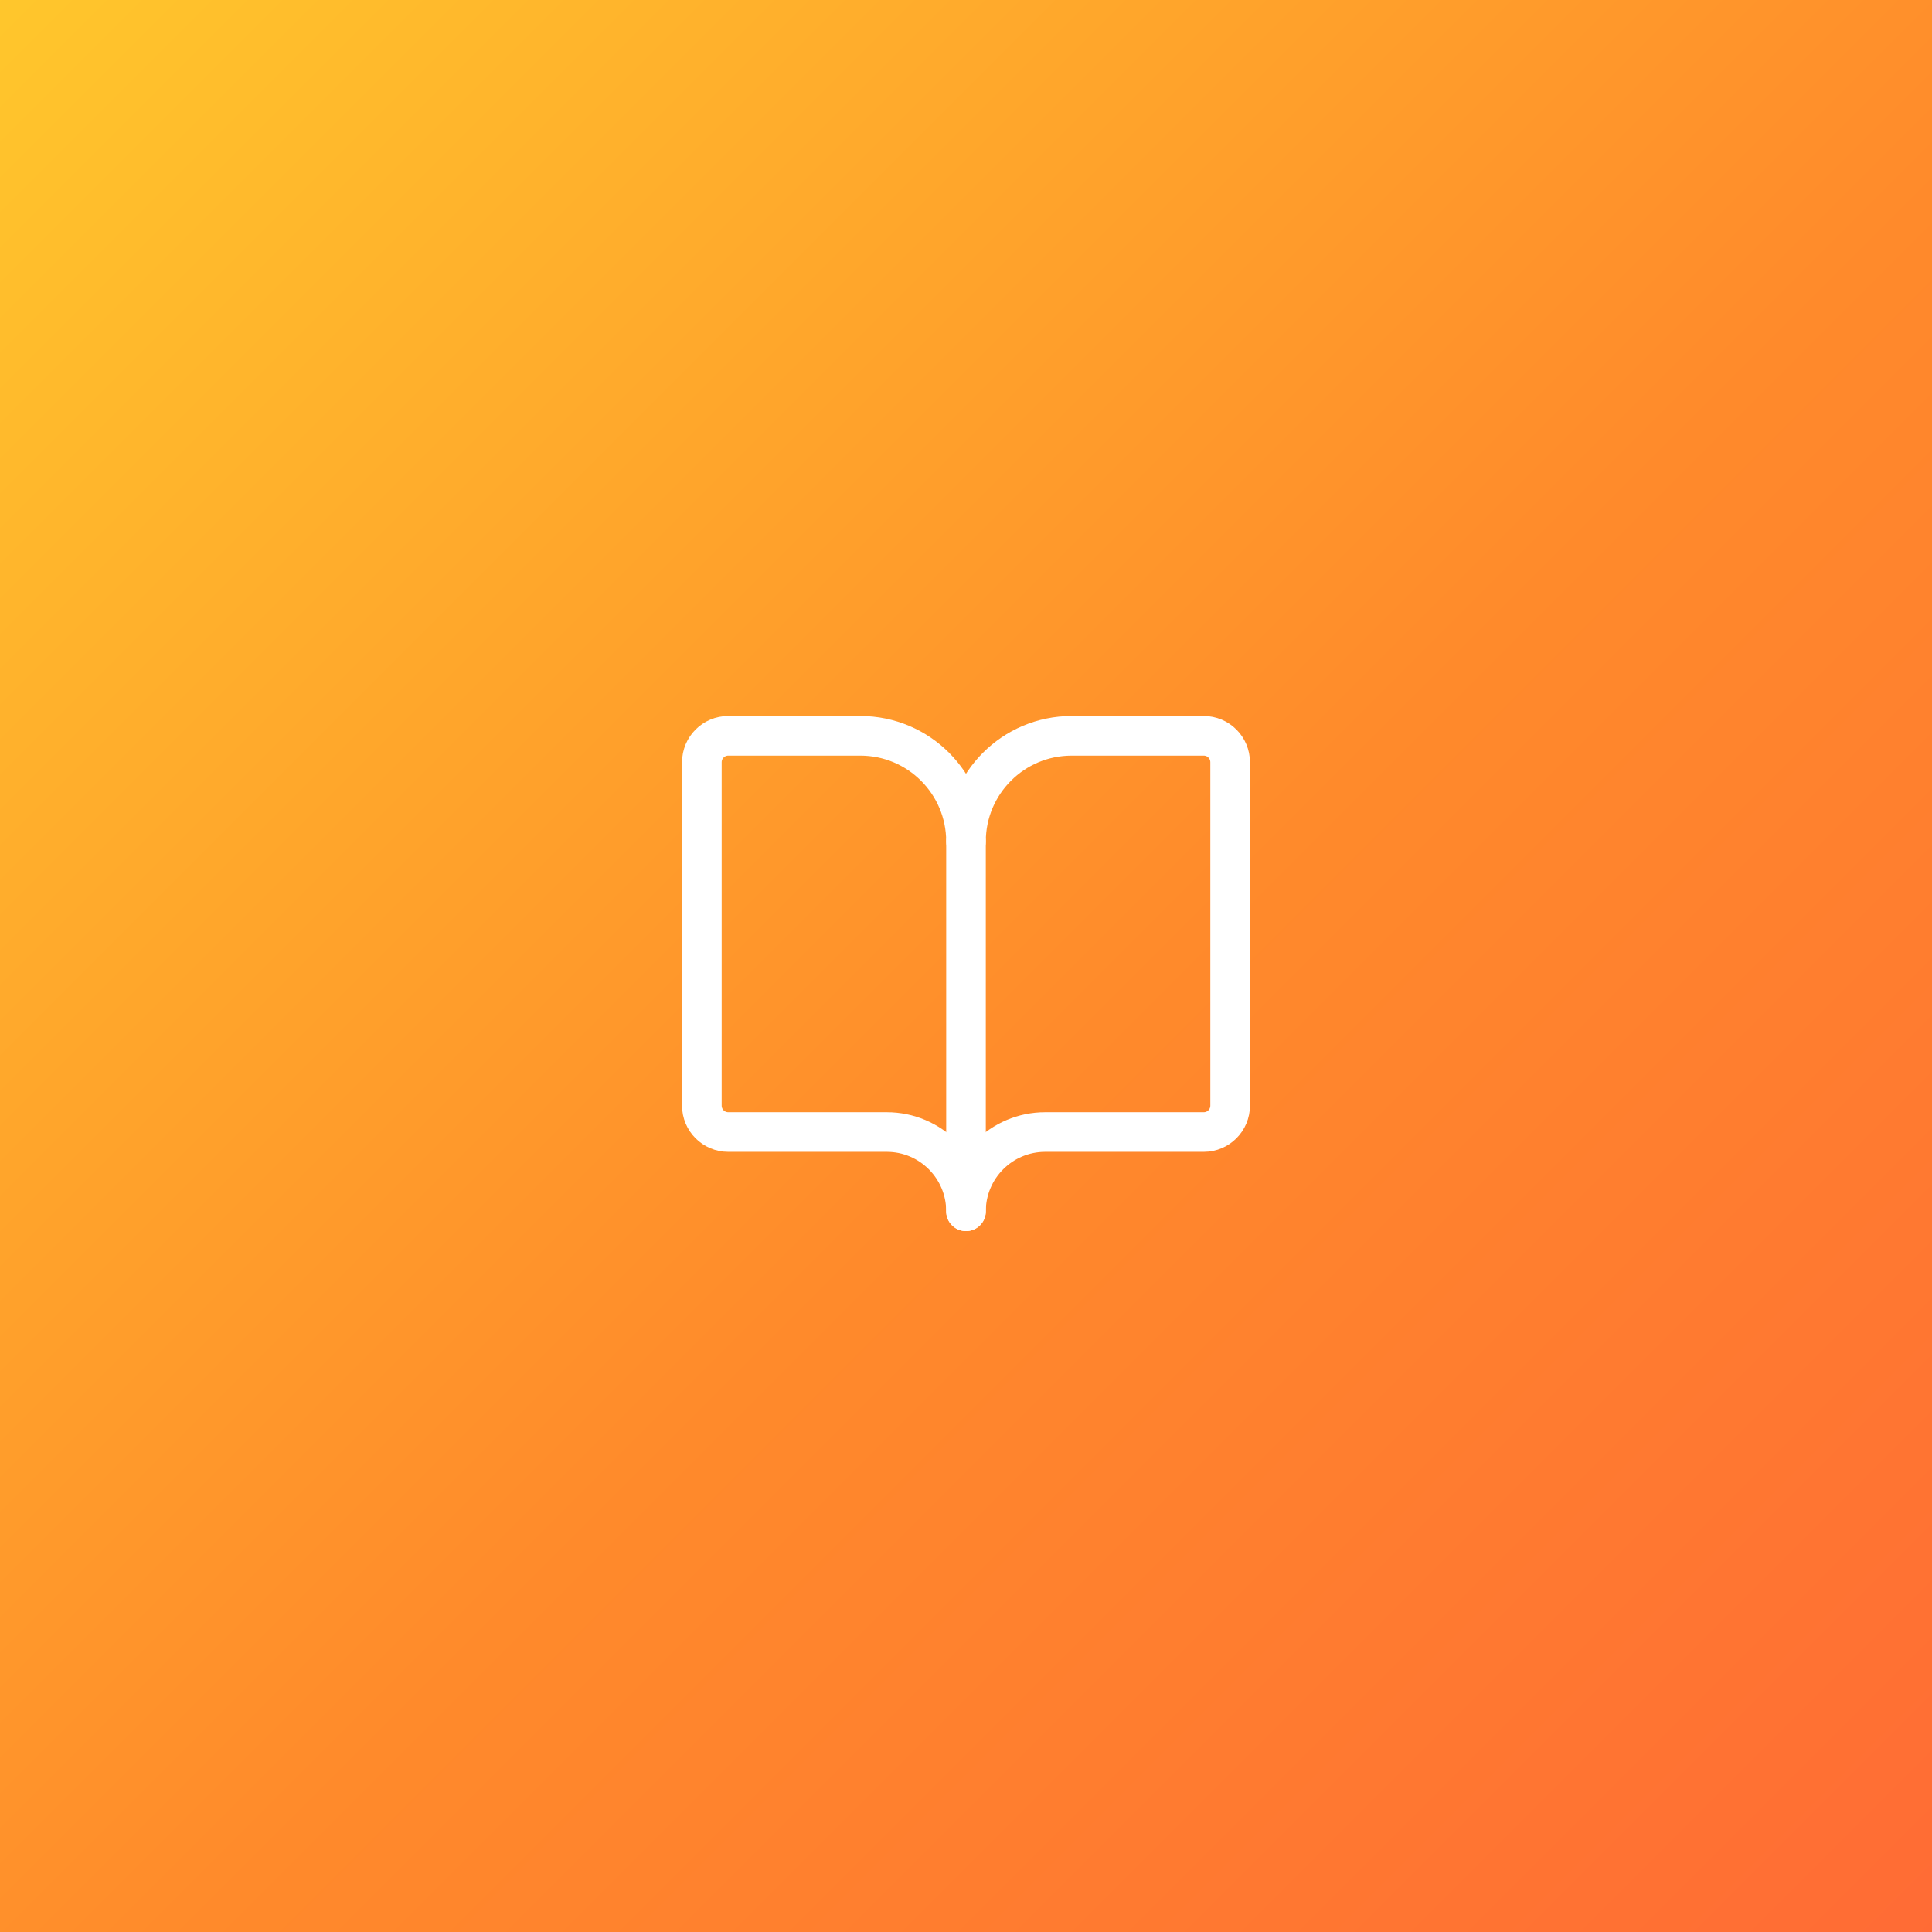
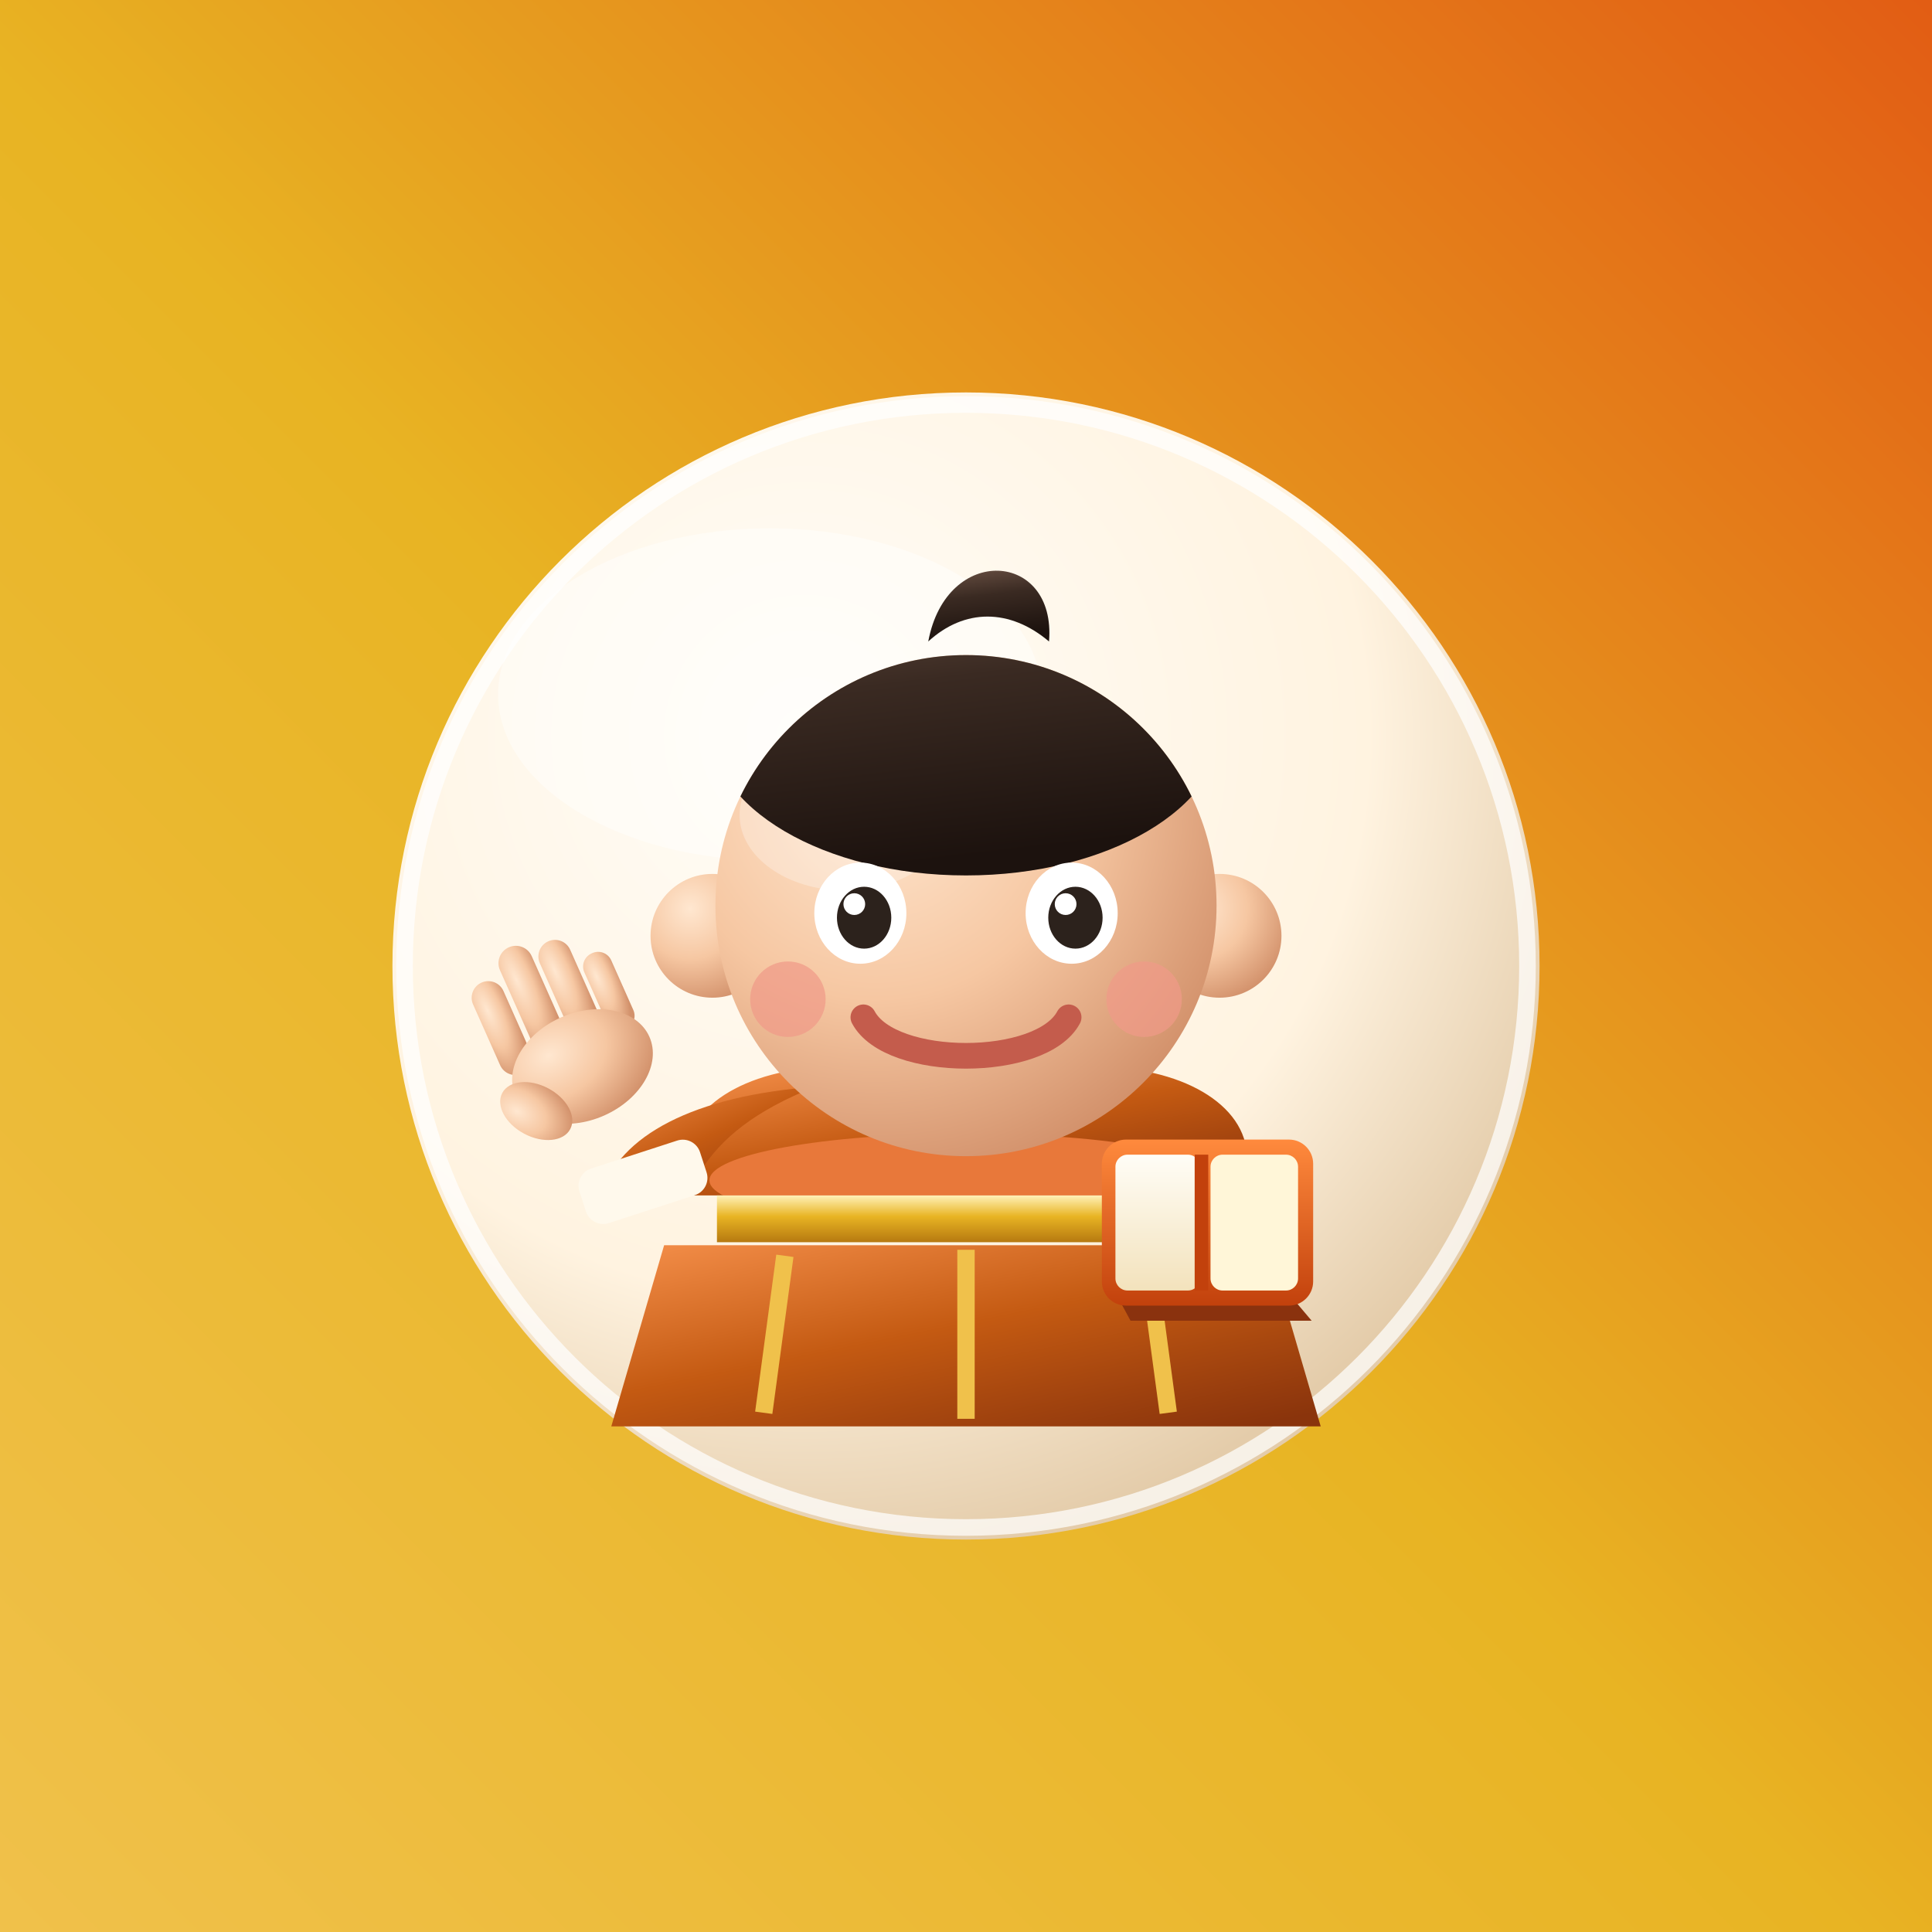
- <svg xmlns="http://www.w3.org/2000/svg" width="512" height="512" viewBox="0 0 512 512" role="img" aria-label="Pelbu LMS">
+ <svg xmlns="http://www.w3.org/2000/svg" width="512" height="512" viewBox="0 0 512 512" role="img" aria-label="Rigbu">
  <defs>
-     <linearGradient id="pelbuGradM" x1="0" y1="0" x2="1" y2="1">
-       <stop offset="0" stop-color="#FFC72C" />
-       <stop offset="0.55" stop-color="#FF8A2B" />
-       <stop offset="1" stop-color="#FF6B35" />
+     <linearGradient id="rigbuMask" x1="0" y1="1" x2="1" y2="0">
+       <stop offset="0" stop-color="#F0C14B" />
+       <stop offset="0.48" stop-color="#E8B423" />
+       <stop offset="1" stop-color="#E25C14" />
    </linearGradient>
+     <radialGradient id="maskDisc" cx="36%" cy="30%" r="72%">
+       <stop offset="0%" stop-color="#fffdf8" />
+       <stop offset="68%" stop-color="#fff3e0" />
+       <stop offset="100%" stop-color="#e4ccaa" />
+     </radialGradient>
+     <radialGradient id="maskSkin" cx="32%" cy="28%" r="78%">
+       <stop offset="0%" stop-color="#ffe7d0" />
+       <stop offset="52%" stop-color="#f6c7a2" />
+       <stop offset="100%" stop-color="#d3926c" />
+     </radialGradient>
+     <linearGradient id="maskHair" x1="0" y1="0" x2="0.2" y2="1">
+       <stop offset="0%" stop-color="#6a5144" />
+       <stop offset="42%" stop-color="#3a2a22" />
+       <stop offset="100%" stop-color="#1c120e" />
+     </linearGradient>
+     <linearGradient id="maskJacket" x1="0.1" y1="0" x2="0.9" y2="1">
+       <stop offset="0%" stop-color="#f08a45" />
+       <stop offset="46%" stop-color="#c45a12" />
+       <stop offset="100%" stop-color="#8a340c" />
+     </linearGradient>
+     <linearGradient id="maskGold" x1="0" y1="0" x2="0" y2="1">
+       <stop offset="0%" stop-color="#fff1b8" />
+       <stop offset="45%" stop-color="#e8b423" />
+       <stop offset="100%" stop-color="#b67910" />
+     </linearGradient>
+     <linearGradient id="maskCover" x1="0" y1="0" x2="0" y2="1">
+       <stop offset="0%" stop-color="#ff8a3d" />
+       <stop offset="100%" stop-color="#c2410c" />
+     </linearGradient>
+     <linearGradient id="maskPage" x1="0" y1="0" x2="0" y2="1">
+       <stop offset="0%" stop-color="#fffdf6" />
+       <stop offset="100%" stop-color="#f3e2bc" />
+     </linearGradient>
+     <clipPath id="maskDiscClip">
+       <circle cx="40" cy="40" r="38" />
+     </clipPath>
+     <clipPath id="maskHead">
+       <circle cx="40" cy="36" r="16.6" />
+     </clipPath>
  </defs>
-   <rect x="0" y="0" width="512" height="512" fill="url(#pelbuGradM)" />
-   <g transform="translate(172 174) scale(7)" fill="none" stroke="#ffffff" stroke-width="1.5" stroke-linecap="round" stroke-linejoin="round">
-     <path d="M12 7v14" />
-     <path d="M3 18a1 1 0 0 1-1-1V4a1 1 0 0 1 1-1h5a4 4 0 0 1 4 4 4 4 0 0 1 4-4h5a1 1 0 0 1 1 1v13a1 1 0 0 1-1 1h-6a3 3 0 0 0-3 3 3 3 0 0 0-3-3z" />
+   <rect width="512" height="512" fill="url(#rigbuMask)" />
+   <g transform="translate(96 96) scale(4)">
+     <circle cx="40" cy="40" r="38" fill="url(#maskDisc)" />
+     <g clip-path="url(#maskDiscClip)">
+       <ellipse cx="27" cy="22" rx="18" ry="11" fill="#fff" opacity="0.42" />
+     </g>
+     <circle cx="40" cy="40" r="37.2" fill="none" stroke="#fff" stroke-width="1.1" opacity="0.72" />
+     <ellipse cx="40" cy="67.2" rx="15" ry="2.6" fill="#a57858" opacity="0.28" />
+     <path d="M20 58.5 16.5 70.5h47L60 58.5H20z" fill="url(#maskJacket)" />
+     <path d="M28 59.2 26.6 69.6M40 58.8v11.2M52 59.2 53.4 69.6" fill="none" stroke="#f0c14b" stroke-width="1.15" />
+     <path d="M28 47c-5 1-8 4.2-6 8.2h36c2-4-1-7.2-6-8.2-6 3.2-18 3.2-24 0z" fill="url(#maskJacket)" />
+     <path d="M35.4 46.2 40 51.4l4.6-5.2" fill="#fff6e8" />
+     <ellipse cx="40" cy="54.2" rx="17" ry="3.1" fill="#e8783a" />
+     <path d="M23.5 55.2h33v3.1H23.5z" fill="url(#maskGold)" />
+     <path d="M30 48c-8 .6-13 3.2-14.2 7.2 2.4 1 5 .2 6.6-1.6 1.4-2.2 3.6-4 7.6-5.6z" fill="url(#maskJacket)" />
+     <rect x="14.4" y="52.4" width="8.4" height="3.8" rx="1.2" fill="#fff9ec" transform="rotate(-18 18.6 54.3)" />
+     <path d="M50.2 62.2h11.6l1.1 1.3h-12z" fill="#8a320e" />
+     <rect x="49" y="51.5" width="14" height="11" rx="1.6" fill="url(#maskCover)" />
+     <rect x="49.9" y="52.5" width="5.6" height="9" rx="0.8" fill="url(#maskPage)" />
+     <rect x="56.2" y="52.5" width="5.8" height="9" rx="0.8" fill="#fff6d8" />
+     <path d="M55.6 52.5v9" stroke="#c2410c" stroke-width="0.9" />
+     <circle cx="23.2" cy="38" r="4.1" fill="url(#maskSkin)" />
+     <circle cx="56.8" cy="38" r="4.1" fill="url(#maskSkin)" />
+     <g clip-path="url(#maskHead)">
+       <circle cx="40" cy="36" r="16.6" fill="url(#maskSkin)" />
+       <ellipse cx="32" cy="30" rx="7" ry="5" fill="#fff" opacity="0.28" />
+       <ellipse cx="40" cy="24" rx="17" ry="10" fill="url(#maskHair)" />
+     </g>
+     <path d="M37.5 18.5c1.2-6.5 8.5-6 8 0-2.6-2.2-5.6-2.2-8 0z" fill="url(#maskHair)" />
+     <circle cx="28.2" cy="42.2" r="2.5" fill="#f09a88" opacity="0.72" />
+     <circle cx="51.8" cy="42.2" r="2.5" fill="#f09a88" opacity="0.72" />
+     <ellipse cx="33" cy="36.5" rx="3.05" ry="3.35" fill="#fff" />
+     <ellipse cx="47" cy="36.5" rx="3.05" ry="3.35" fill="#fff" />
+     <ellipse cx="33.25" cy="36.8" rx="1.8" ry="2.05" fill="#2c221c" />
+     <ellipse cx="47.25" cy="36.8" rx="1.8" ry="2.05" fill="#2c221c" />
+     <circle cx="32.6" cy="35.9" r="0.72" fill="#fff" />
+     <circle cx="46.6" cy="35.9" r="0.72" fill="#fff" />
+     <path d="M33.2 43.4c1.8 3.4 11.8 3.4 13.6 0" fill="none" stroke="#c45c4c" stroke-width="1.7" stroke-linecap="round" />
+     <g transform="translate(16.6 50.8) rotate(-24)">
+       <rect x="-5.1" y="-12.4" width="2.2" height="6.6" rx="1.1" fill="url(#maskSkin)" />
+       <rect x="-2.55" y="-13.8" width="2.3" height="7.8" rx="1.15" fill="url(#maskSkin)" />
+       <rect x="0.05" y="-13.1" width="2.2" height="7.1" rx="1.1" fill="url(#maskSkin)" />
+       <rect x="2.5" y="-11.2" width="1.95" height="5.5" rx="0.95" fill="url(#maskSkin)" />
+       <ellipse cx="-0.15" cy="-4.6" rx="4.85" ry="3.55" fill="url(#maskSkin)" />
+       <ellipse cx="-4.15" cy="-3.15" rx="1.7" ry="2.55" fill="url(#maskSkin)" transform="rotate(-38 -4.15 -3.15)" />
+     </g>
  </g>
</svg>
